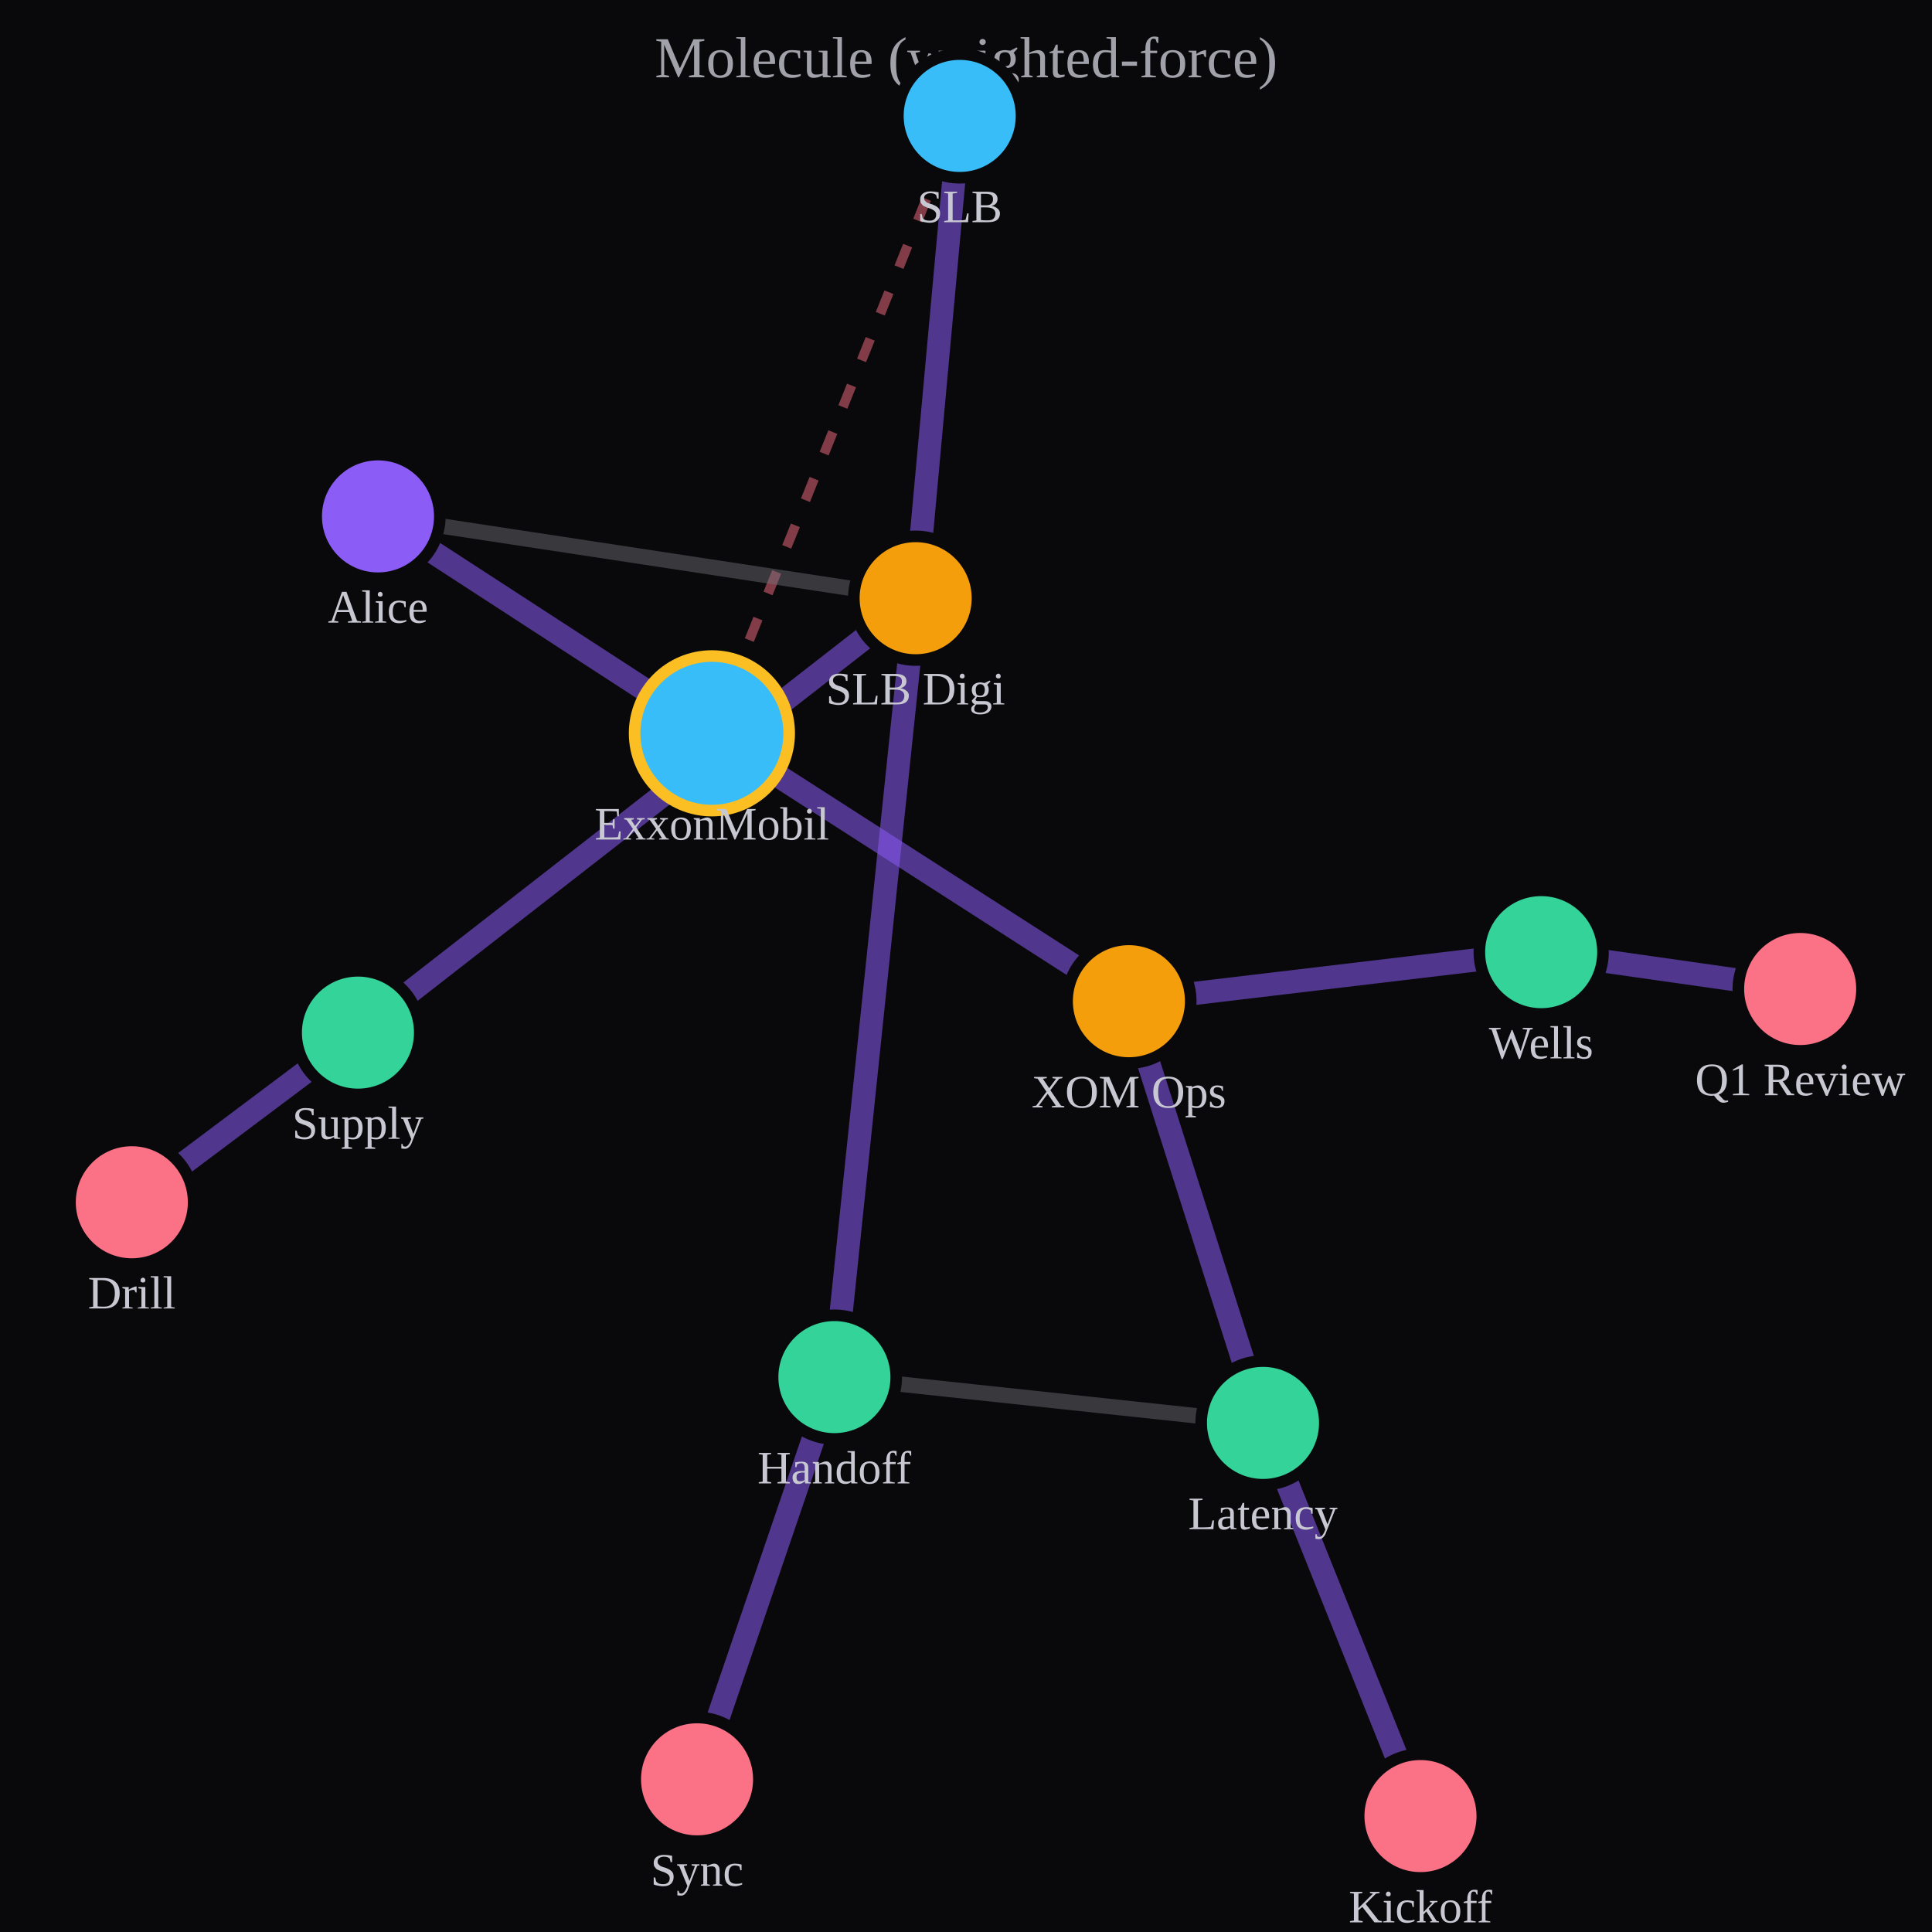
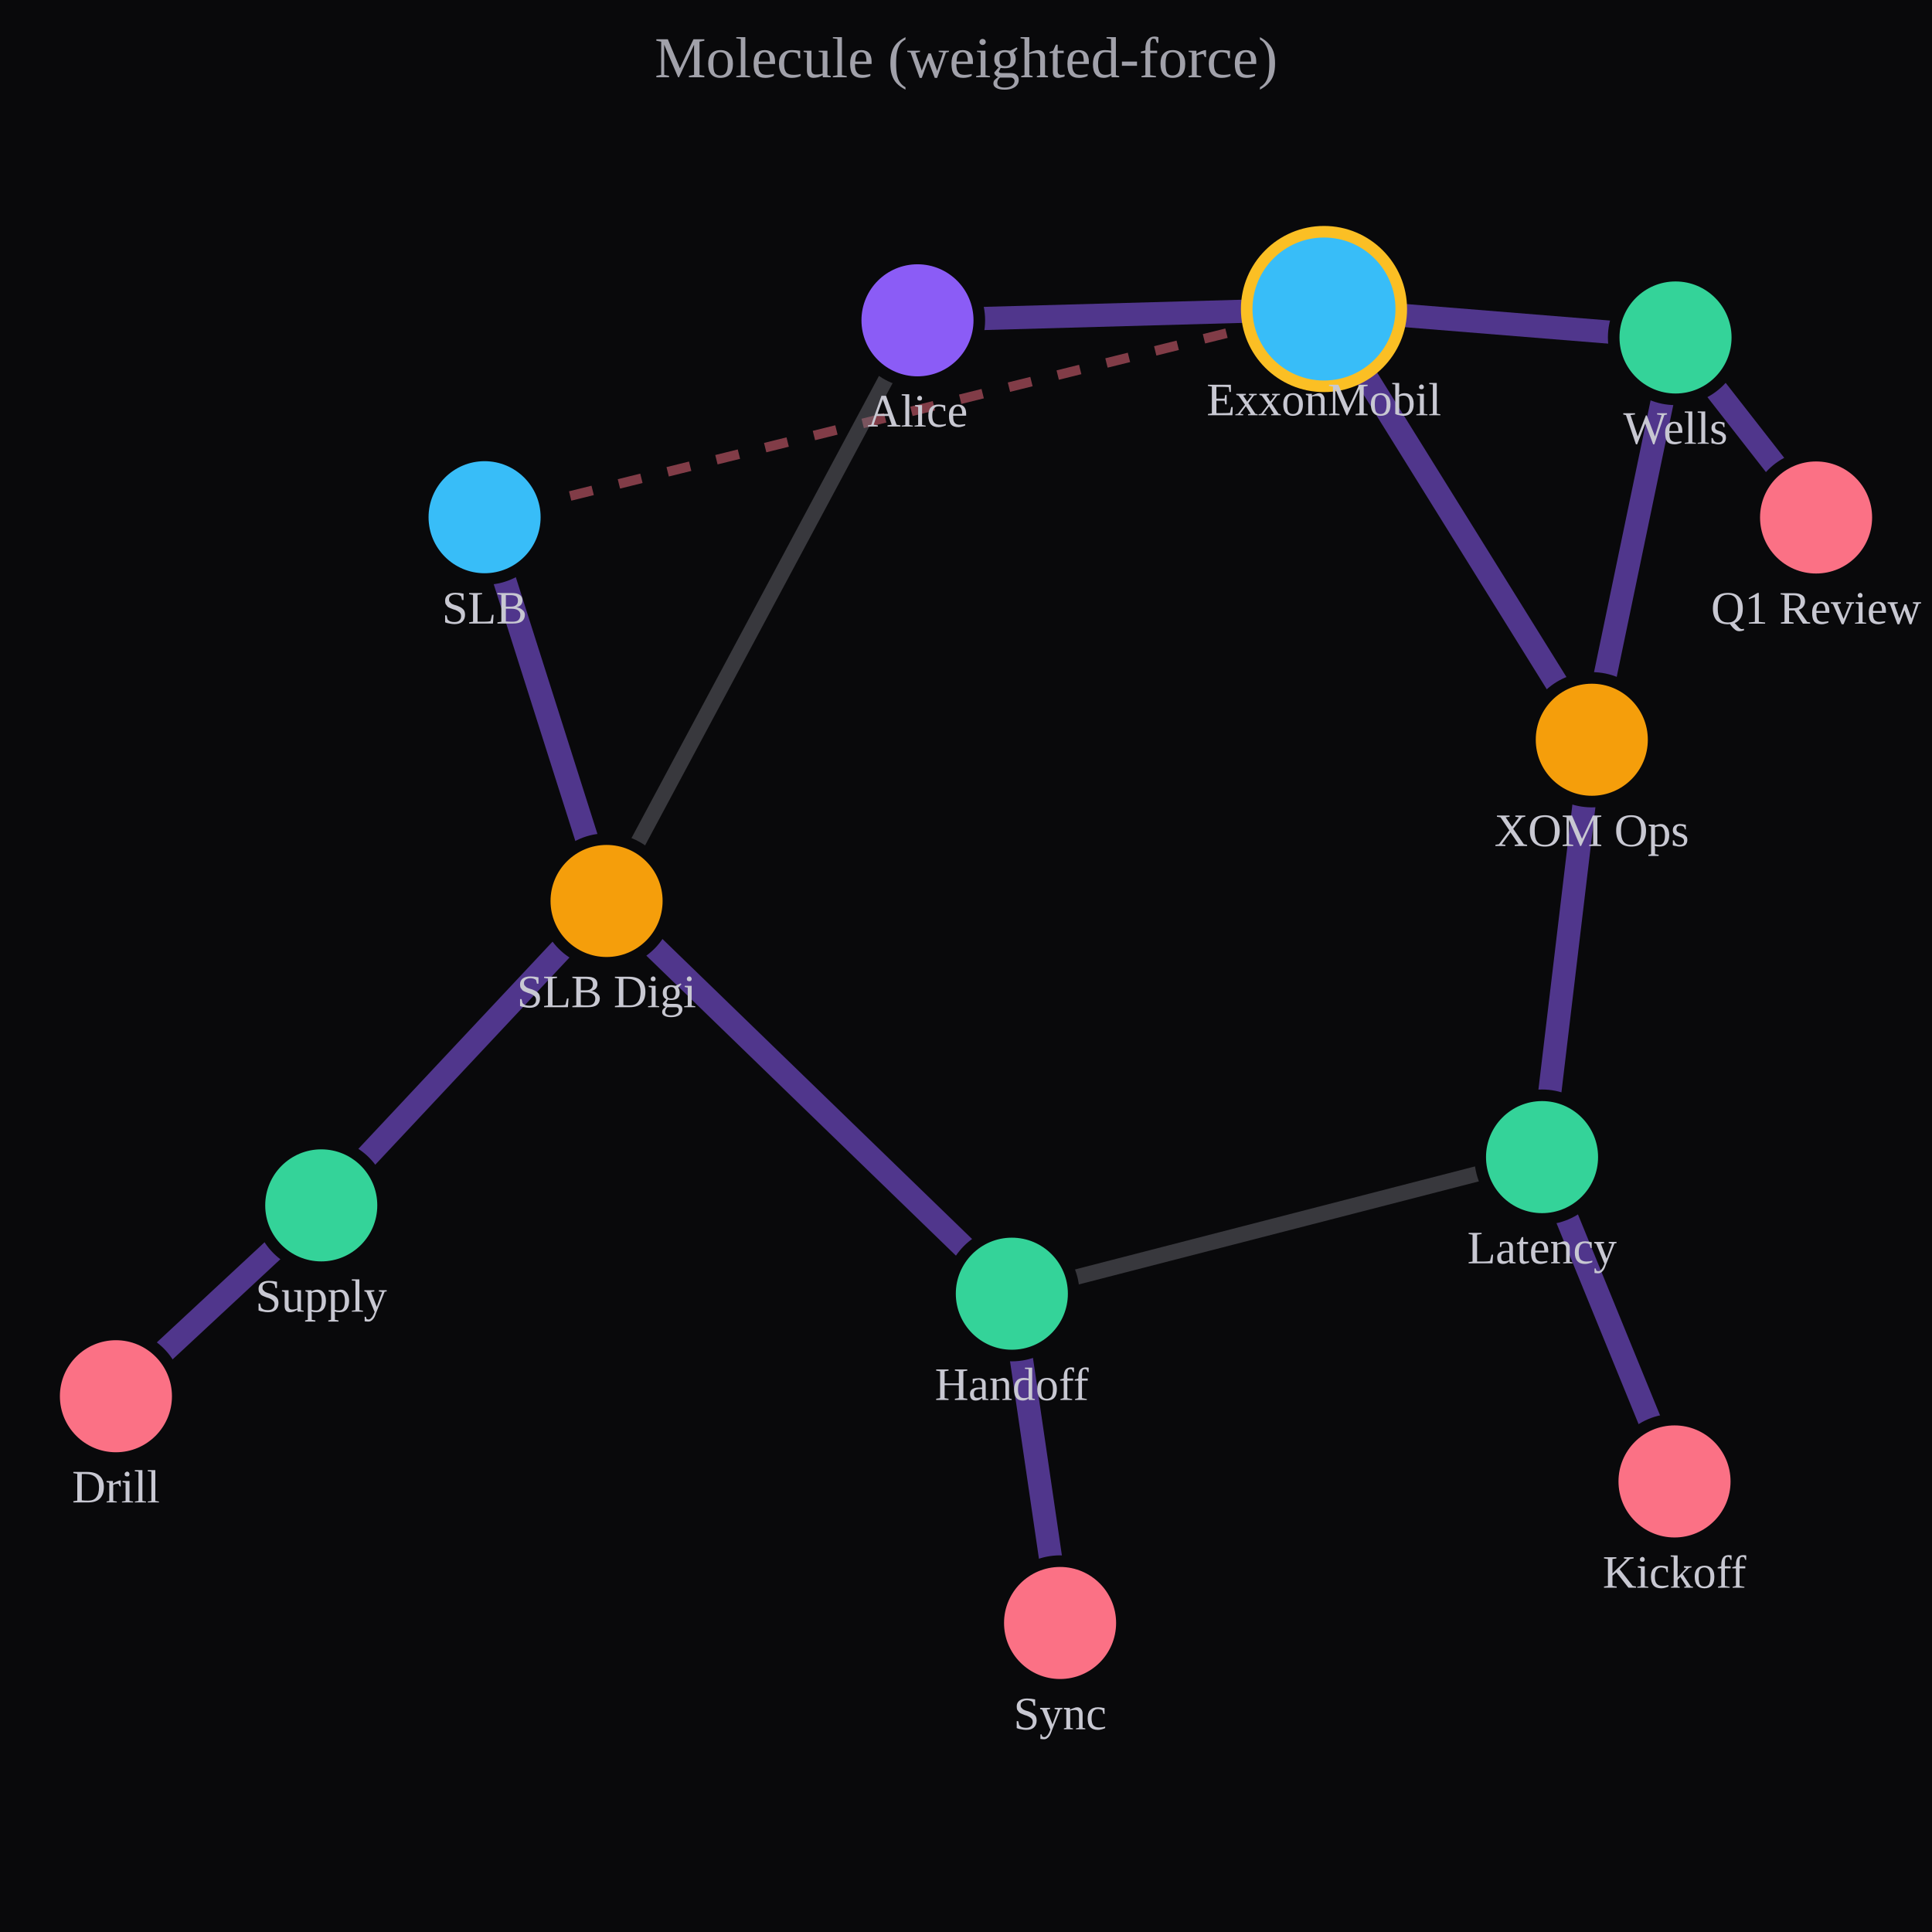
<svg xmlns="http://www.w3.org/2000/svg" viewBox="0 0 100 100" width="900" height="900">
  <rect width="100" height="100" fill="#09090b" />
  <text x="50" y="4" text-anchor="middle" fill="#a1a1aa" font-size="3">Molecule (weighted-force)</text>
-   <line x1="36.848" y1="37.956" x2="58.432" y2="51.822" stroke="rgba(139,92,246,0.55)" stroke-width="1.2" opacity="1" />
-   <line x1="58.432" y1="51.822" x2="79.771" y2="49.283" stroke="rgba(139,92,246,0.55)" stroke-width="1.2" opacity="1" />
-   <line x1="58.432" y1="51.822" x2="65.373" y2="73.65" stroke="rgba(139,92,246,0.55)" stroke-width="1.2" opacity="1" />
-   <line x1="79.771" y1="49.283" x2="93.177" y2="51.191" stroke="rgba(139,92,246,0.55)" stroke-width="1.2" opacity="1" />
-   <line x1="65.373" y1="73.65" x2="73.524" y2="94" stroke="rgba(139,92,246,0.55)" stroke-width="1.2" opacity="1" />
-   <line x1="36.848" y1="37.956" x2="19.565" y2="26.729" stroke="rgba(139,92,246,0.55)" stroke-width="1.2" opacity="1" />
-   <line x1="49.674" y1="6" x2="47.394" y2="30.963" stroke="rgba(139,92,246,0.55)" stroke-width="1.2" opacity="1" />
-   <line x1="47.394" y1="30.963" x2="43.189" y2="71.279" stroke="rgba(139,92,246,0.55)" stroke-width="1.2" opacity="1" />
-   <line x1="47.394" y1="30.963" x2="18.528" y2="53.448" stroke="rgba(139,92,246,0.55)" stroke-width="1.2" opacity="1" />
-   <line x1="43.189" y1="71.279" x2="36.079" y2="92.098" stroke="rgba(139,92,246,0.55)" stroke-width="1.2" opacity="1" />
-   <line x1="18.528" y1="53.448" x2="6.823" y2="62.229" stroke="rgba(139,92,246,0.55)" stroke-width="1.2" opacity="1" />
-   <line x1="65.373" y1="73.65" x2="43.189" y2="71.279" stroke="rgba(113,113,122,0.45)" stroke-width="0.8" opacity="1" />
-   <line x1="36.848" y1="37.956" x2="49.674" y2="6" stroke="rgba(251,113,133,0.5)" stroke-width="0.5" opacity="1" stroke-dasharray="1.2 1.4" />
-   <line x1="19.565" y1="26.729" x2="47.394" y2="30.963" stroke="rgba(113,113,122,0.45)" stroke-width="0.8" opacity="1" />
+   <line x1="68.529" y1="15.995" x2="82.391" y2="38.289" stroke="rgba(139,92,246,0.55)" stroke-width="1.2" opacity="1" />
+   <line x1="82.391" y1="38.289" x2="86.725" y2="17.468" stroke="rgba(139,92,246,0.55)" stroke-width="1.2" opacity="1" />
+   <line x1="82.391" y1="38.289" x2="79.816" y2="59.892" stroke="rgba(139,92,246,0.55)" stroke-width="1.2" opacity="1" />
+   <line x1="86.725" y1="17.468" x2="94" y2="26.785" stroke="rgba(139,92,246,0.55)" stroke-width="1.2" opacity="1" />
+   <line x1="79.816" y1="59.892" x2="86.673" y2="76.679" stroke="rgba(139,92,246,0.55)" stroke-width="1.2" opacity="1" />
+   <line x1="68.529" y1="15.995" x2="47.489" y2="16.579" stroke="rgba(139,92,246,0.55)" stroke-width="1.2" opacity="1" />
+   <line x1="68.529" y1="15.995" x2="86.725" y2="17.468" stroke="rgba(139,92,246,0.55)" stroke-width="1.2" opacity="1" />
+   <line x1="25.082" y1="26.771" x2="31.396" y2="46.634" stroke="rgba(139,92,246,0.55)" stroke-width="1.2" opacity="1" />
+   <line x1="31.396" y1="46.634" x2="52.373" y2="66.962" stroke="rgba(139,92,246,0.55)" stroke-width="1.2" opacity="1" />
+   <line x1="31.396" y1="46.634" x2="16.628" y2="62.39" stroke="rgba(139,92,246,0.55)" stroke-width="1.2" opacity="1" />
+   <line x1="52.373" y1="66.962" x2="54.869" y2="84.005" stroke="rgba(139,92,246,0.55)" stroke-width="1.2" opacity="1" />
+   <line x1="16.628" y1="62.39" x2="6" y2="72.269" stroke="rgba(139,92,246,0.55)" stroke-width="1.2" opacity="1" />
+   <line x1="79.816" y1="59.892" x2="52.373" y2="66.962" stroke="rgba(113,113,122,0.45)" stroke-width="0.8" opacity="1" />
+   <line x1="68.529" y1="15.995" x2="25.082" y2="26.771" stroke="rgba(251,113,133,0.5)" stroke-width="0.5" opacity="1" stroke-dasharray="1.2 1.4" />
+   <line x1="47.489" y1="16.579" x2="31.396" y2="46.634" stroke="rgba(113,113,122,0.45)" stroke-width="0.8" opacity="1" />
  <g opacity="1">
-     <circle cx="36.848" cy="37.956" r="4" fill="rgb(56,189,248)" stroke="rgb(251,191,36)" stroke-width="0.6" />
-     <text x="36.848" y="43.456" text-anchor="middle" fill="#c8c8d2" font-size="2.4">ExxonMobil</text>
+     <circle cx="68.529" cy="15.995" r="4" fill="rgb(56,189,248)" stroke="rgb(251,191,36)" stroke-width="0.6" />
+     <text x="68.529" y="21.495" text-anchor="middle" fill="#c8c8d2" font-size="2.4">ExxonMobil</text>
  </g>
  <g opacity="1">
-     <circle cx="49.674" cy="6" r="3.2" fill="rgb(56,189,248)" stroke="rgb(9,9,11)" stroke-width="0.6" />
-     <text x="49.674" y="11.5" text-anchor="middle" fill="#c8c8d2" font-size="2.4">SLB</text>
+     <circle cx="25.082" cy="26.771" r="3.2" fill="rgb(56,189,248)" stroke="rgb(9,9,11)" stroke-width="0.6" />
+     <text x="25.082" y="32.271" text-anchor="middle" fill="#c8c8d2" font-size="2.4">SLB</text>
  </g>
  <g opacity="1">
-     <circle cx="58.432" cy="51.822" r="3.2" fill="rgb(245,158,11)" stroke="rgb(9,9,11)" stroke-width="0.6" />
-     <text x="58.432" y="57.322" text-anchor="middle" fill="#c8c8d2" font-size="2.4">XOM Ops</text>
+     <circle cx="82.391" cy="38.289" r="3.2" fill="rgb(245,158,11)" stroke="rgb(9,9,11)" stroke-width="0.6" />
+     <text x="82.391" y="43.789" text-anchor="middle" fill="#c8c8d2" font-size="2.4">XOM Ops</text>
  </g>
  <g opacity="1">
-     <circle cx="47.394" cy="30.963" r="3.2" fill="rgb(245,158,11)" stroke="rgb(9,9,11)" stroke-width="0.6" />
-     <text x="47.394" y="36.463" text-anchor="middle" fill="#c8c8d2" font-size="2.4">SLB Digi</text>
+     <circle cx="31.396" cy="46.634" r="3.2" fill="rgb(245,158,11)" stroke="rgb(9,9,11)" stroke-width="0.6" />
+     <text x="31.396" y="52.134" text-anchor="middle" fill="#c8c8d2" font-size="2.4">SLB Digi</text>
  </g>
  <g opacity="1">
-     <circle cx="79.771" cy="49.283" r="3.2" fill="rgb(52,211,153)" stroke="rgb(9,9,11)" stroke-width="0.6" />
-     <text x="79.771" y="54.783" text-anchor="middle" fill="#c8c8d2" font-size="2.4">Wells</text>
+     <circle cx="86.725" cy="17.468" r="3.2" fill="rgb(52,211,153)" stroke="rgb(9,9,11)" stroke-width="0.6" />
+     <text x="86.725" y="22.968" text-anchor="middle" fill="#c8c8d2" font-size="2.4">Wells</text>
  </g>
  <g opacity="1">
-     <circle cx="65.373" cy="73.65" r="3.2" fill="rgb(52,211,153)" stroke="rgb(9,9,11)" stroke-width="0.6" />
-     <text x="65.373" y="79.15" text-anchor="middle" fill="#c8c8d2" font-size="2.4">Latency</text>
+     <circle cx="79.816" cy="59.892" r="3.2" fill="rgb(52,211,153)" stroke="rgb(9,9,11)" stroke-width="0.6" />
+     <text x="79.816" y="65.392" text-anchor="middle" fill="#c8c8d2" font-size="2.4">Latency</text>
  </g>
  <g opacity="1">
-     <circle cx="43.189" cy="71.279" r="3.2" fill="rgb(52,211,153)" stroke="rgb(9,9,11)" stroke-width="0.6" />
-     <text x="43.189" y="76.779" text-anchor="middle" fill="#c8c8d2" font-size="2.4">Handoff</text>
+     <circle cx="52.373" cy="66.962" r="3.2" fill="rgb(52,211,153)" stroke="rgb(9,9,11)" stroke-width="0.6" />
+     <text x="52.373" y="72.462" text-anchor="middle" fill="#c8c8d2" font-size="2.4">Handoff</text>
  </g>
  <g opacity="1">
-     <circle cx="18.528" cy="53.448" r="3.2" fill="rgb(52,211,153)" stroke="rgb(9,9,11)" stroke-width="0.6" />
-     <text x="18.528" y="58.948" text-anchor="middle" fill="#c8c8d2" font-size="2.4">Supply</text>
+     <circle cx="16.628" cy="62.39" r="3.2" fill="rgb(52,211,153)" stroke="rgb(9,9,11)" stroke-width="0.6" />
+     <text x="16.628" y="67.89" text-anchor="middle" fill="#c8c8d2" font-size="2.4">Supply</text>
  </g>
  <g opacity="1">
-     <circle cx="93.177" cy="51.191" r="3.2" fill="rgb(251,113,133)" stroke="rgb(9,9,11)" stroke-width="0.6" />
-     <text x="93.177" y="56.691" text-anchor="middle" fill="#c8c8d2" font-size="2.4">Q1 Review</text>
+     <circle cx="94" cy="26.785" r="3.2" fill="rgb(251,113,133)" stroke="rgb(9,9,11)" stroke-width="0.6" />
+     <text x="94" y="32.285" text-anchor="middle" fill="#c8c8d2" font-size="2.4">Q1 Review</text>
  </g>
  <g opacity="1">
-     <circle cx="73.524" cy="94" r="3.2" fill="rgb(251,113,133)" stroke="rgb(9,9,11)" stroke-width="0.6" />
-     <text x="73.524" y="99.5" text-anchor="middle" fill="#c8c8d2" font-size="2.4">Kickoff</text>
+     <circle cx="86.673" cy="76.679" r="3.2" fill="rgb(251,113,133)" stroke="rgb(9,9,11)" stroke-width="0.6" />
+     <text x="86.673" y="82.179" text-anchor="middle" fill="#c8c8d2" font-size="2.4">Kickoff</text>
  </g>
  <g opacity="1">
-     <circle cx="36.079" cy="92.098" r="3.2" fill="rgb(251,113,133)" stroke="rgb(9,9,11)" stroke-width="0.6" />
-     <text x="36.079" y="97.598" text-anchor="middle" fill="#c8c8d2" font-size="2.4">Sync</text>
+     <circle cx="54.869" cy="84.005" r="3.2" fill="rgb(251,113,133)" stroke="rgb(9,9,11)" stroke-width="0.6" />
+     <text x="54.869" y="89.505" text-anchor="middle" fill="#c8c8d2" font-size="2.4">Sync</text>
  </g>
  <g opacity="1">
-     <circle cx="6.823" cy="62.229" r="3.2" fill="rgb(251,113,133)" stroke="rgb(9,9,11)" stroke-width="0.6" />
-     <text x="6.823" y="67.729" text-anchor="middle" fill="#c8c8d2" font-size="2.4">Drill</text>
+     <circle cx="6" cy="72.269" r="3.2" fill="rgb(251,113,133)" stroke="rgb(9,9,11)" stroke-width="0.6" />
+     <text x="6" y="77.769" text-anchor="middle" fill="#c8c8d2" font-size="2.4">Drill</text>
  </g>
  <g opacity="1">
-     <circle cx="19.565" cy="26.729" r="3.2" fill="rgb(139,92,246)" stroke="rgb(9,9,11)" stroke-width="0.6" />
-     <text x="19.565" y="32.229" text-anchor="middle" fill="#c8c8d2" font-size="2.4">Alice</text>
+     <circle cx="47.489" cy="16.579" r="3.2" fill="rgb(139,92,246)" stroke="rgb(9,9,11)" stroke-width="0.6" />
+     <text x="47.489" y="22.079" text-anchor="middle" fill="#c8c8d2" font-size="2.4">Alice</text>
  </g>
</svg>
